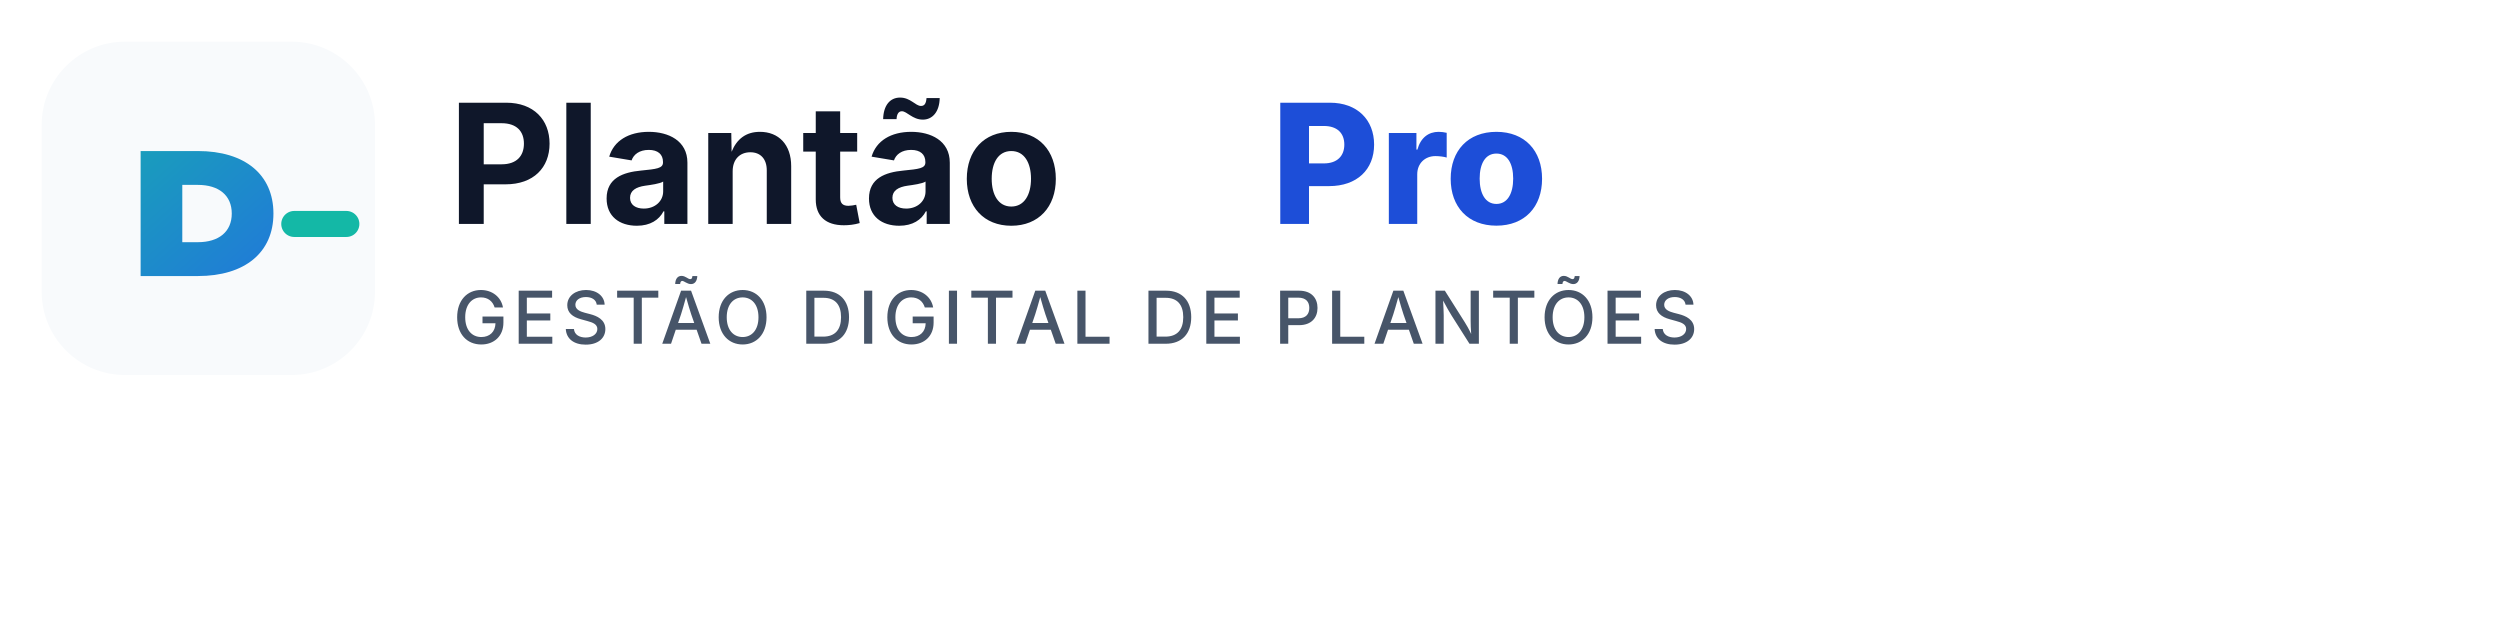
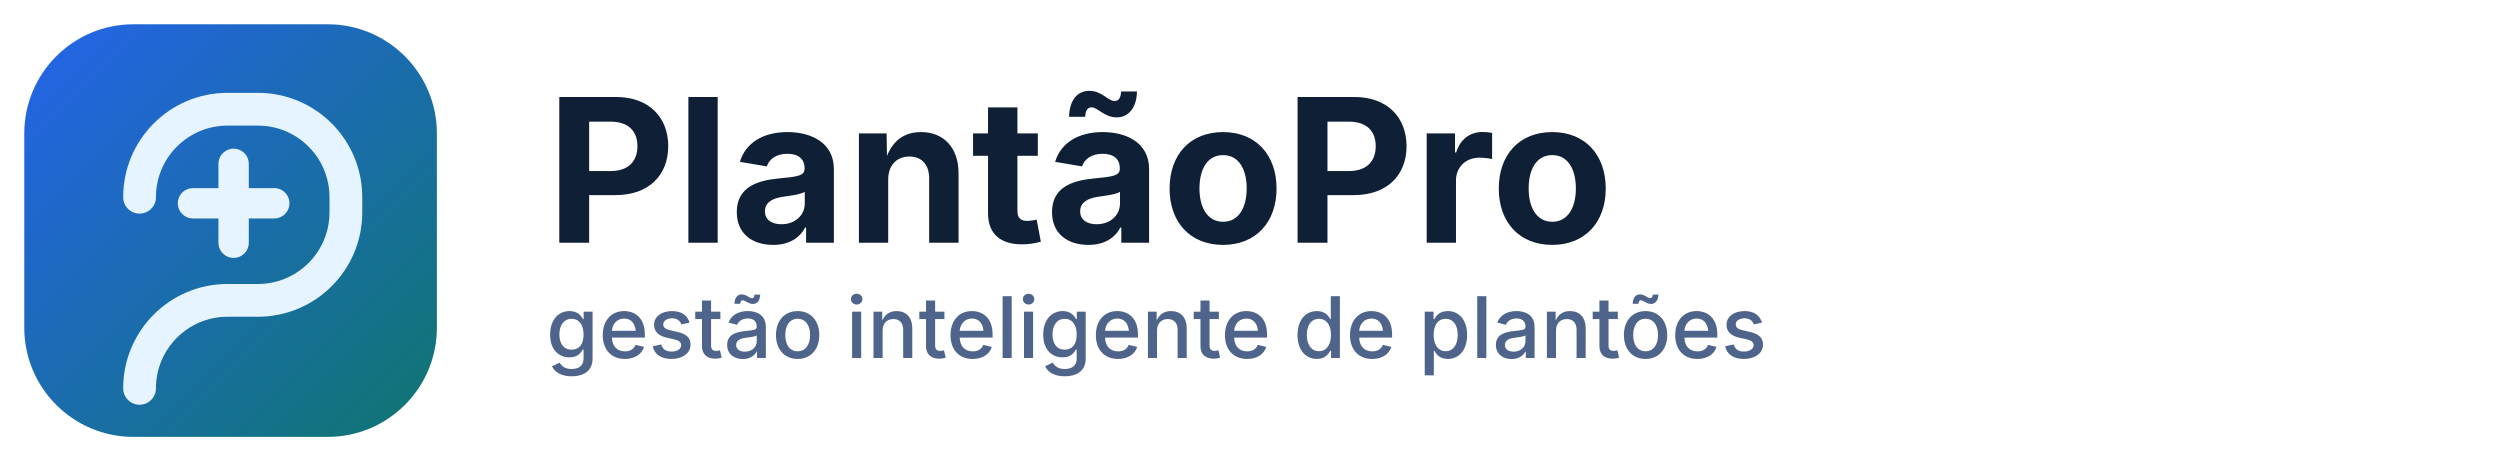
- <svg xmlns="http://www.w3.org/2000/svg" width="960" height="240" viewBox="0 0 960 240" fill="none">
+ <svg xmlns="http://www.w3.org/2000/svg" width="412" height="76" viewBox="0 0 412 76" fill="none">
+   <rect x="4" y="4" width="68" height="68" rx="18" fill="url(#lg)" />
+   <path d="M23 32.5C23 24.492 29.492 18 37.5 18H42.5C50.508 18 57 24.492 57 32.5V35C57 43.008 50.508 49.5 42.5 49.5H37.5C29.492 49.5 23 55.992 23 64" stroke="#E6F4FF" stroke-width="5.4" stroke-linecap="round" stroke-linejoin="round" />
+   <path d="M38.5 27V40" stroke="#E6F4FF" stroke-width="5" stroke-linecap="round" />
+   <path d="M31.8 33.5H45.2" stroke="#E6F4FF" stroke-width="5" stroke-linecap="round" />
+   <text x="90" y="40" fill="#0F1F35" font-family="Inter,Segoe UI,sans-serif" font-size="33" font-weight="700">PlantãoPro</text>
+   <text x="90" y="59" fill="#4E648A" font-family="Inter,Segoe UI,sans-serif" font-size="14" font-weight="500">gestão inteligente de plantões</text>
  <defs>
-     <linearGradient id="g2" x1="18" y1="16" x2="132" y2="142" gradientUnits="userSpaceOnUse">
-       <stop stop-color="#14B8A6" />
-       <stop offset="1" stop-color="#2563EB" />
+     <linearGradient id="lg" x1="4" y1="4" x2="72" y2="72" gradientUnits="userSpaceOnUse">
+       <stop stop-color="#2563EB" />
+       <stop offset="1" stop-color="#0F766E" />
    </linearGradient>
  </defs>
-   <rect x="16" y="16" width="128" height="128" rx="32" fill="#F8FAFC" />
-   <path d="M54 106V58h22c18 0 29 9 29 24s-11 24-29 24H54Zm16-13h6c8 0 13-4 13-11s-5-11-13-11h-6v22Z" fill="url(#g2)" />
-   <path d="M113 86h20" stroke="#14B8A6" stroke-width="10" stroke-linecap="round" />
-   <text x="172" y="86" fill="#0F172A" font-family="Inter, Segoe UI, Arial" font-size="64" font-weight="700">Plantão</text>
-   <text x="488" y="86" fill="#1D4ED8" font-family="Inter, Segoe UI, Arial" font-size="64" font-weight="800">Pro</text>
-   <text x="174" y="132" fill="#475569" font-family="Inter, Segoe UI, Arial" font-size="28" font-weight="500" letter-spacing="2">GESTÃO DIGITAL DE PLANTÕES</text>
</svg>
